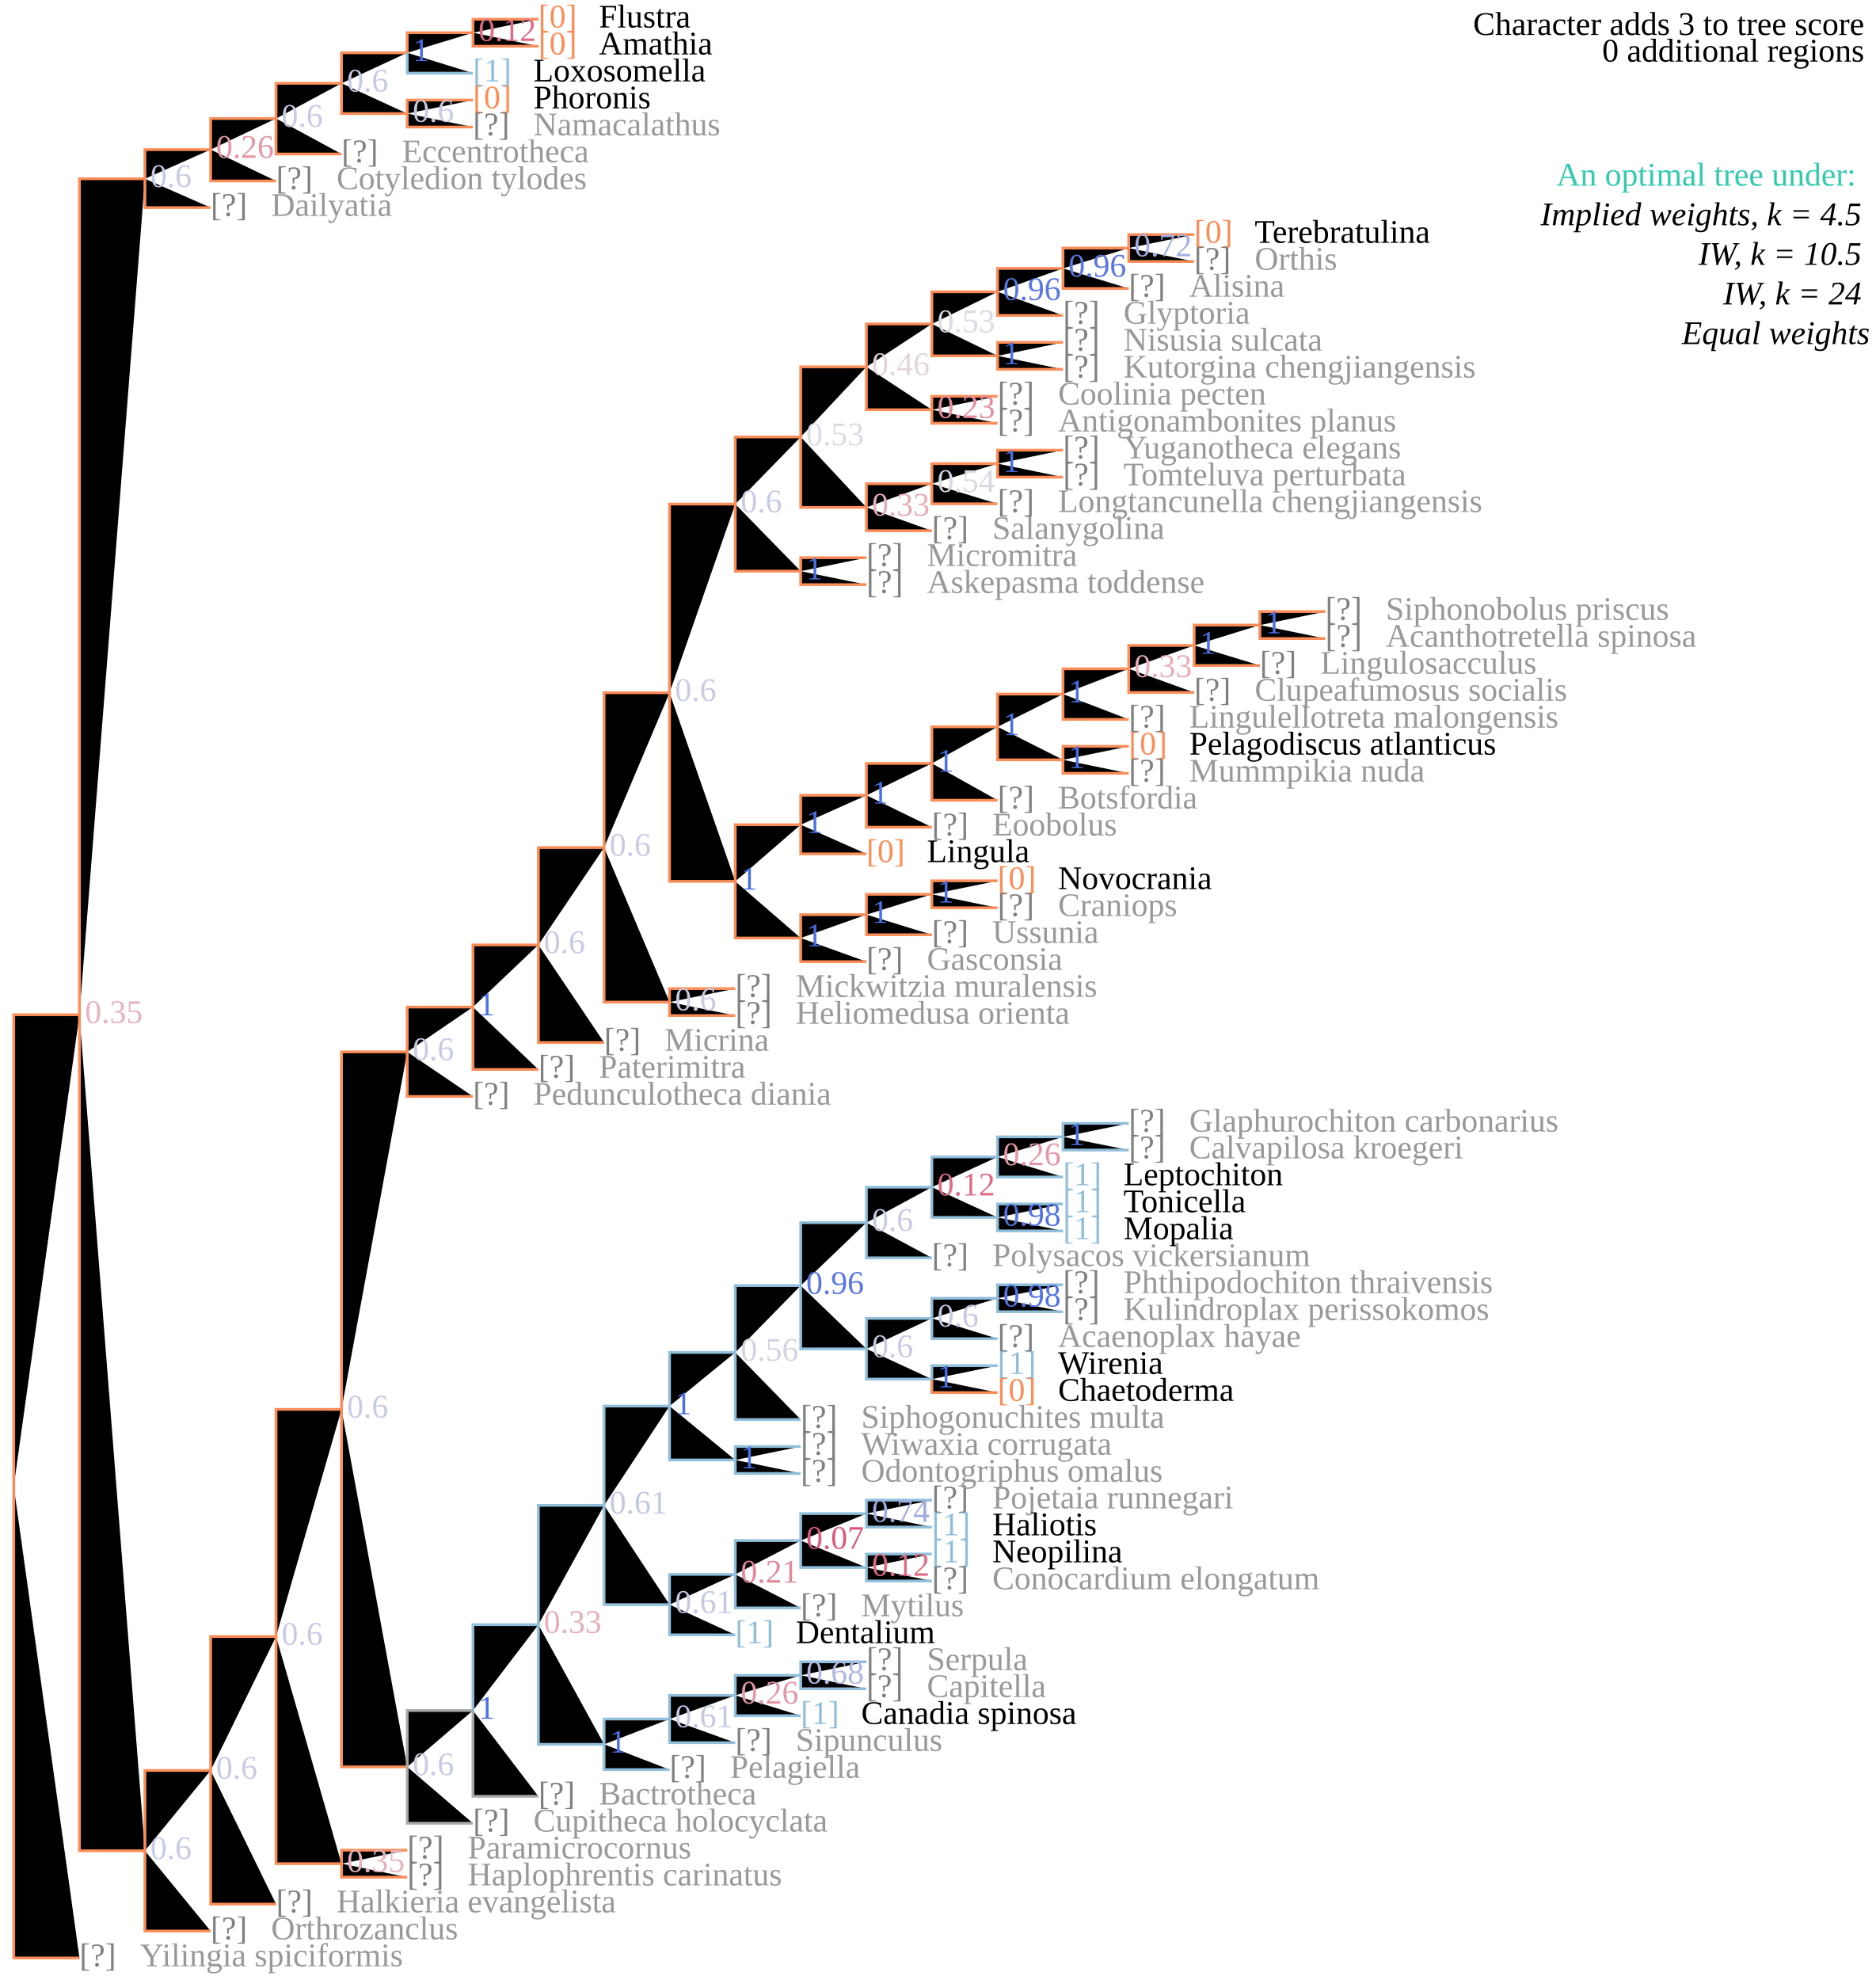
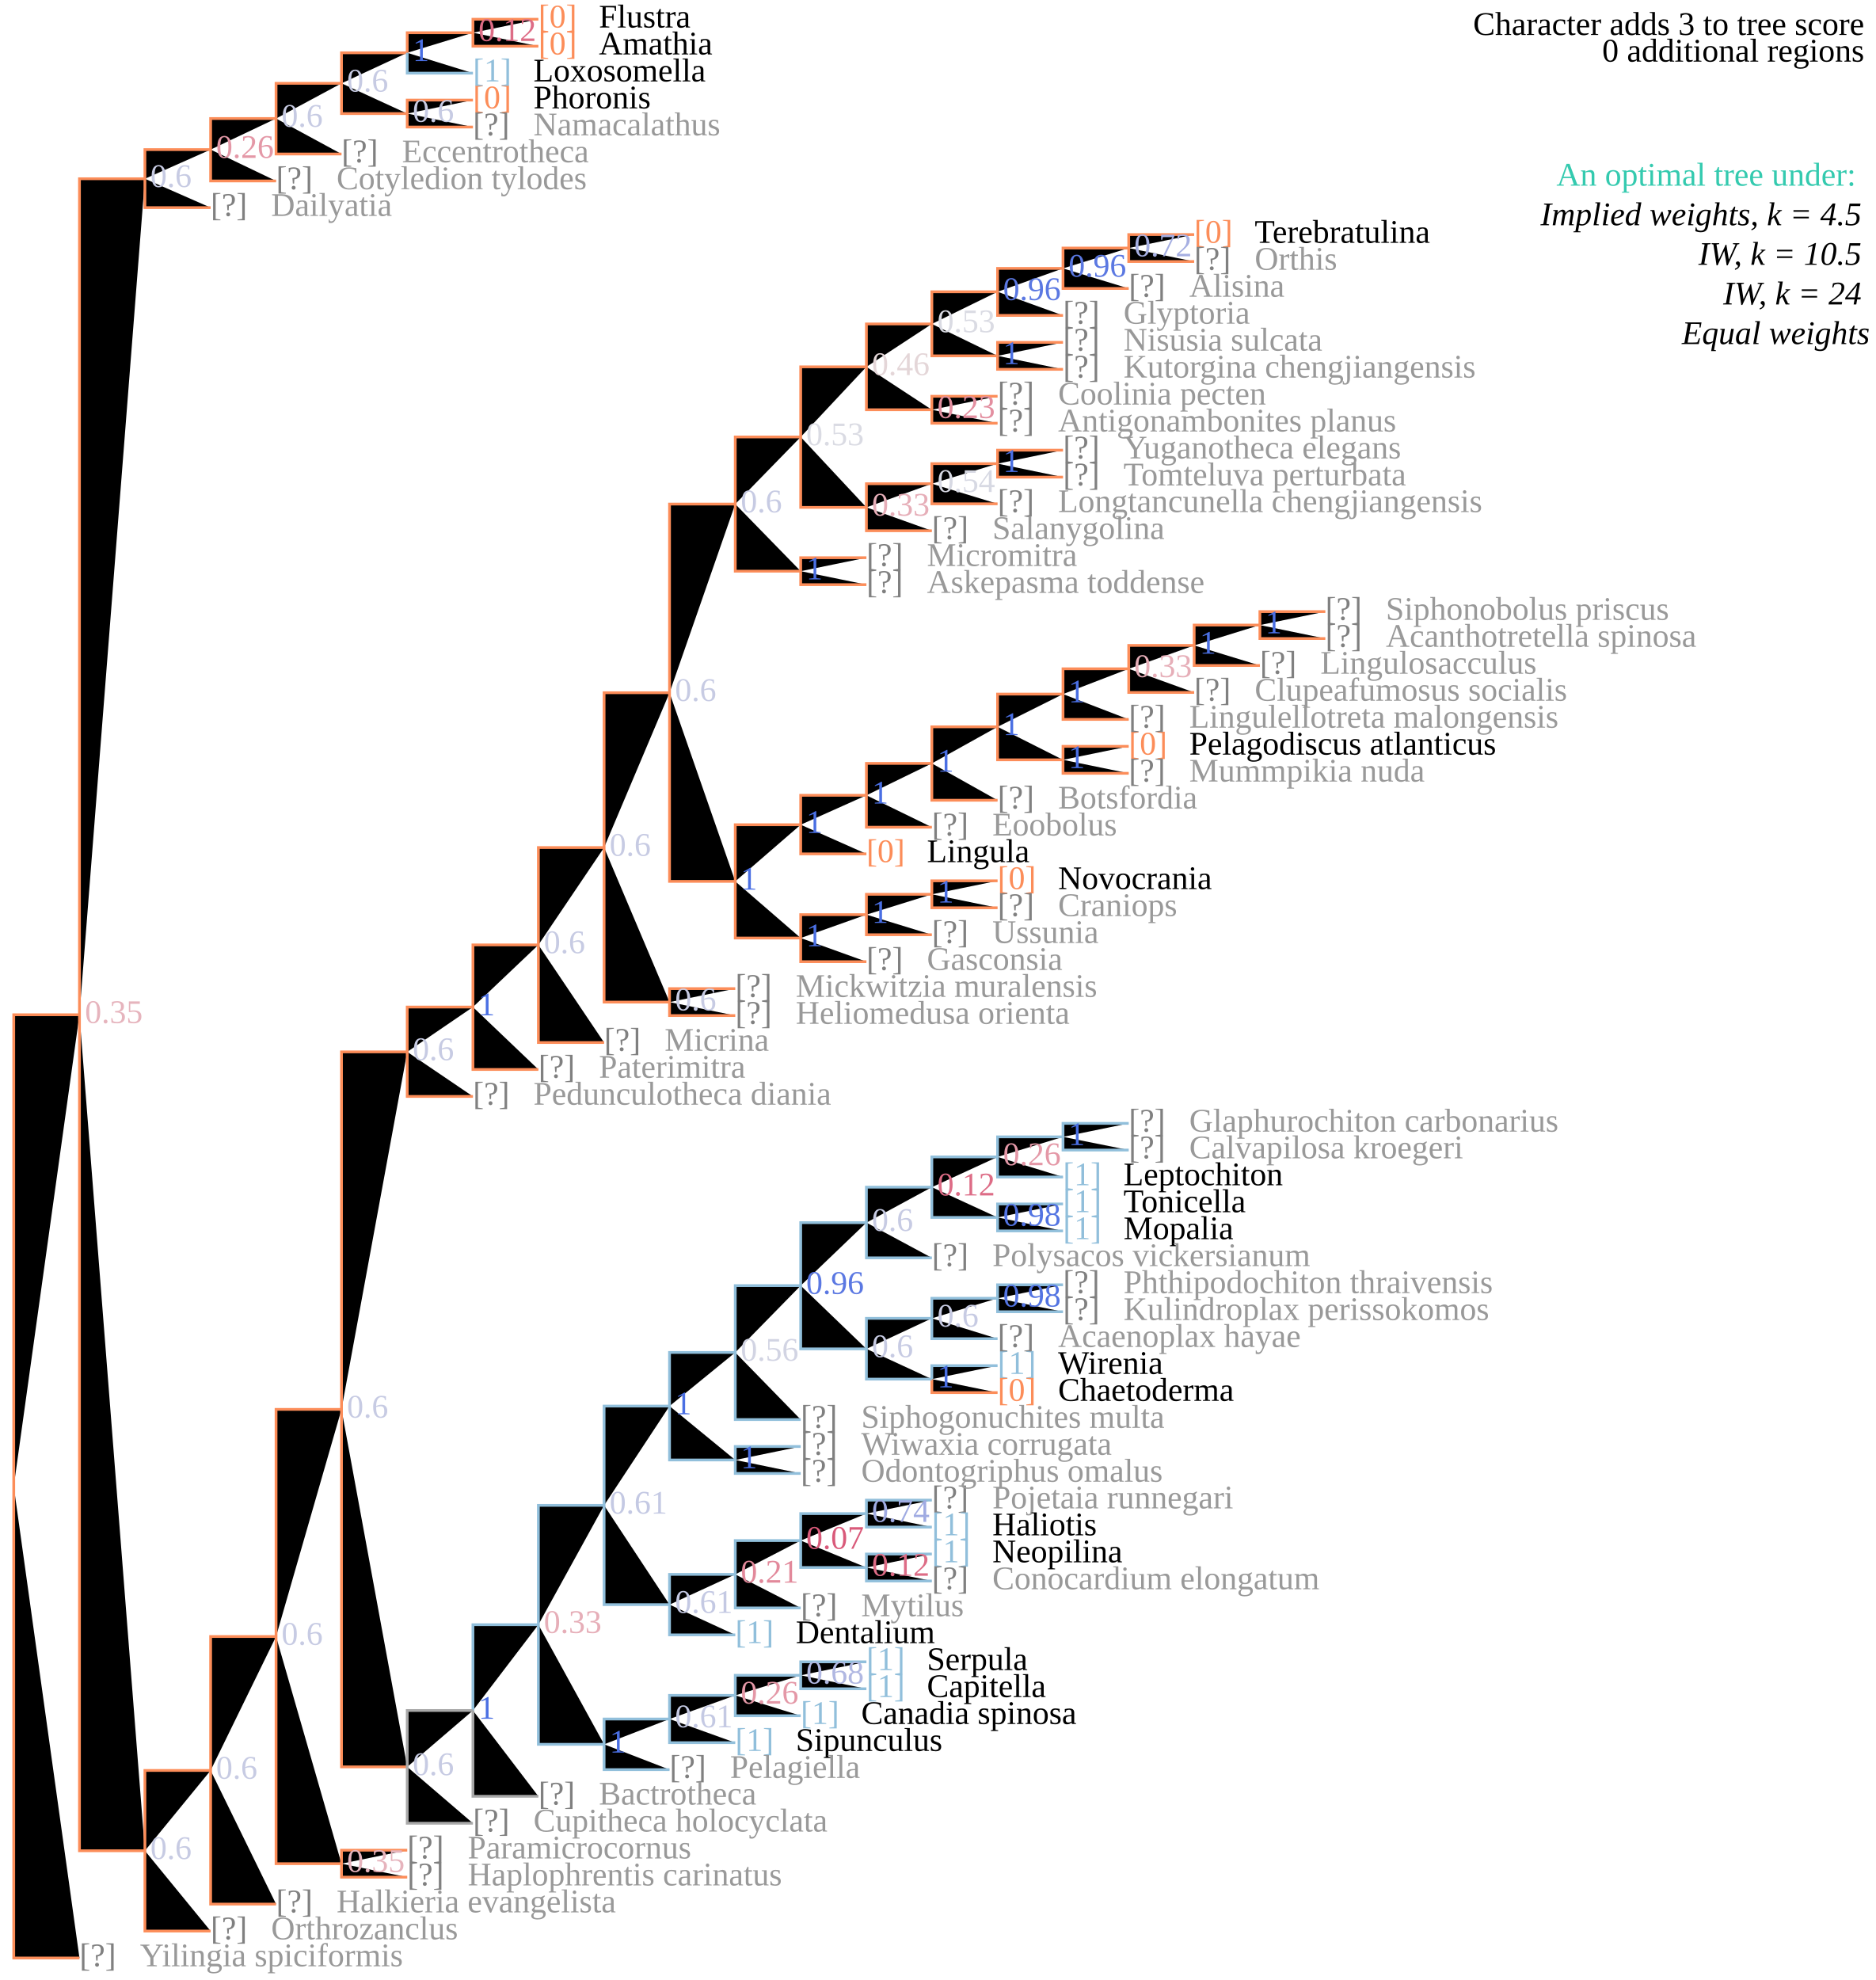
<svg xmlns="http://www.w3.org/2000/svg" version="1.1" viewBox="0 0 682 720" preserveAspectRatio="xMidYMid meet" class="tree" data-char="281">
  <text x="678" y="12.7" text-anchor="end" class="stepsLabel">Character adds <tspan class="score">3</tspan> to tree score</text>
  <text x="678" y="22.4" text-anchor="end" class="stepsLabel">
    <tspan class="score">0</tspan> additional regions</text>
  <text x="678" y="32.1" text-anchor="end" class="stepsLabel" />
  <text x="678" y="51.5" text-anchor="end" class="stepsLabel">
    <tspan dy="16" fill="#34caaf">An optimal tree under:</tspan>
    <tspan x="680" style="font-style:italic" class="notThisAn" dy="1.2em">Implied weights, k = 4.5</tspan>
    <tspan x="680" style="font-style:italic" class="notThisAn" dy="1.2em">IW, k = 10.5</tspan>
    <tspan x="680" style="font-style:italic" class="notThisAn" dy="1.2em">IW, k = 24</tspan>
    <tspan x="680" style="font-style:italic" class="thisAn" dy="1.2em">Equal weights</tspan>
  </text>
  <text x="148.1" y="675.8" fill="grey" class="flag">[?]</text>
  <text x="170.1" y="675.8" fill="#999" class="taxonLabel">Paramicrocornus</text>
  <text x="148.1" y="685.6" fill="grey" class="flag">[?]</text>
  <text x="170.1" y="685.6" fill="#999" class="taxonLabel">Haplophrentis carinatus</text>
-   <text x="315.1" y="607.3" fill="grey" class="flag">[?]</text>
-   <text x="337.1" y="607.3" fill="#999" class="taxonLabel">Serpula</text>
-   <text x="315.1" y="617.1" fill="grey" class="flag">[?]</text>
-   <text x="337.1" y="617.1" fill="#999" class="taxonLabel">Capitella</text>
+   <text x="315.1" y="607.3" fill="#91bfdb" class="flag">[1]</text>
+   <text x="337.1" y="607.3" fill="#000" class="taxonLabel">Serpula</text>
+   <text x="315.1" y="617.1" fill="#91bfdb" class="flag">[1]</text>
+   <text x="337.1" y="617.1" fill="#000" class="taxonLabel">Capitella</text>
  <text x="291.2" y="626.9" fill="#91bfdb" class="flag">[1]</text>
  <text x="313.2" y="626.9" fill="#000" class="taxonLabel">Canadia spinosa</text>
-   <text x="267.4" y="636.7" fill="grey" class="flag">[?]</text>
-   <text x="289.4" y="636.7" fill="#999" class="taxonLabel">Sipunculus</text>
+   <text x="267.4" y="636.7" fill="#91bfdb" class="flag">[1]</text>
+   <text x="289.4" y="636.7" fill="#000" class="taxonLabel">Sipunculus</text>
  <text x="243.5" y="646.5" fill="grey" class="flag">[?]</text>
  <text x="265.5" y="646.5" fill="#999" class="taxonLabel">Pelagiella</text>
  <text x="338.9" y="568.1" fill="#91bfdb" class="flag">[1]</text>
  <text x="360.9" y="568.1" fill="#000" class="taxonLabel">Neopilina</text>
  <text x="338.9" y="577.9" fill="grey" class="flag">[?]</text>
  <text x="360.9" y="577.9" fill="#999" class="taxonLabel">Conocardium elongatum</text>
  <text x="338.9" y="548.5" fill="grey" class="flag">[?]</text>
  <text x="360.9" y="548.5" fill="#999" class="taxonLabel">Pojetaia runnegari</text>
  <text x="338.9" y="558.3" fill="#91bfdb" class="flag">[1]</text>
  <text x="360.9" y="558.3" fill="#000" class="taxonLabel">Haliotis</text>
  <text x="291.2" y="587.7" fill="grey" class="flag">[?]</text>
  <text x="313.2" y="587.7" fill="#999" class="taxonLabel">Mytilus</text>
  <text x="267.4" y="597.5" fill="#91bfdb" class="flag">[1]</text>
  <text x="289.4" y="597.5" fill="#000" class="taxonLabel">Dentalium</text>
  <text x="291.2" y="529" fill="grey" class="flag">[?]</text>
  <text x="313.2" y="529" fill="#999" class="taxonLabel">Wiwaxia corrugata</text>
  <text x="291.2" y="538.8" fill="grey" class="flag">[?]</text>
  <text x="313.2" y="538.8" fill="#999" class="taxonLabel">Odontogriphus omalus</text>
  <text x="362.8" y="499.6" fill="#91bfdb" class="flag">[1]</text>
  <text x="384.8" y="499.6" fill="#000" class="taxonLabel">Wirenia</text>
  <text x="362.8" y="509.4" fill="#fc8d59" class="flag">[0]</text>
  <text x="384.8" y="509.4" fill="#000" class="taxonLabel">Chaetoderma</text>
  <text x="386.6" y="470.2" fill="grey" class="flag">[?]</text>
  <text x="408.6" y="470.2" fill="#999" class="taxonLabel">Phthipodochiton thraivensis</text>
  <text x="386.6" y="480" fill="grey" class="flag">[?]</text>
  <text x="408.6" y="480" fill="#999" class="taxonLabel">Kulindroplax perissokomos</text>
  <text x="362.8" y="489.8" fill="grey" class="flag">[?]</text>
  <text x="384.8" y="489.8" fill="#999" class="taxonLabel">Acaenoplax hayae</text>
  <text x="386.6" y="440.8" fill="#91bfdb" class="flag">[1]</text>
  <text x="408.6" y="440.8" fill="#000" class="taxonLabel">Tonicella</text>
  <text x="386.6" y="450.6" fill="#91bfdb" class="flag">[1]</text>
  <text x="408.6" y="450.6" fill="#000" class="taxonLabel">Mopalia</text>
  <text x="410.5" y="411.5" fill="grey" class="flag">[?]</text>
  <text x="432.5" y="411.5" fill="#999" class="taxonLabel">Glaphurochiton carbonarius</text>
  <text x="410.5" y="421.2" fill="grey" class="flag">[?]</text>
  <text x="432.5" y="421.2" fill="#999" class="taxonLabel">Calvapilosa kroegeri</text>
  <text x="386.6" y="431" fill="#91bfdb" class="flag">[1]</text>
  <text x="408.6" y="431" fill="#000" class="taxonLabel">Leptochiton</text>
  <text x="338.9" y="460.4" fill="grey" class="flag">[?]</text>
  <text x="360.9" y="460.4" fill="#999" class="taxonLabel">Polysacos vickersianum</text>
  <text x="291.2" y="519.2" fill="grey" class="flag">[?]</text>
  <text x="313.2" y="519.2" fill="#999" class="taxonLabel">Siphogonuchites multa</text>
  <text x="195.8" y="656.2" fill="grey" class="flag">[?]</text>
  <text x="217.8" y="656.2" fill="#999" class="taxonLabel">Bactrotheca</text>
  <text x="172" y="666" fill="grey" class="flag">[?]</text>
  <text x="194" y="666" fill="#999" class="taxonLabel">Cupitheca holocyclata</text>
  <text x="267.4" y="362.5" fill="grey" class="flag">[?]</text>
  <text x="289.4" y="362.5" fill="#999" class="taxonLabel">Mickwitzia muralensis</text>
  <text x="267.4" y="372.3" fill="grey" class="flag">[?]</text>
  <text x="289.4" y="372.3" fill="#999" class="taxonLabel">Heliomedusa orienta</text>
  <text x="362.8" y="323.3" fill="#fc8d59" class="flag">[0]</text>
  <text x="384.8" y="323.3" fill="#000" class="taxonLabel">Novocrania</text>
  <text x="362.8" y="333.1" fill="grey" class="flag">[?]</text>
  <text x="384.8" y="333.1" fill="#999" class="taxonLabel">Craniops</text>
  <text x="338.9" y="342.9" fill="grey" class="flag">[?]</text>
  <text x="360.9" y="342.9" fill="#999" class="taxonLabel">Ussunia</text>
  <text x="315.1" y="352.7" fill="grey" class="flag">[?]</text>
  <text x="337.1" y="352.7" fill="#999" class="taxonLabel">Gasconsia</text>
  <text x="410.5" y="274.4" fill="#fc8d59" class="flag">[0]</text>
  <text x="432.5" y="274.4" fill="#000" class="taxonLabel">Pelagodiscus atlanticus</text>
  <text x="410.5" y="284.2" fill="grey" class="flag">[?]</text>
  <text x="432.5" y="284.2" fill="#999" class="taxonLabel">Mummpikia nuda</text>
  <text x="482" y="225.4" fill="grey" class="flag">[?]</text>
  <text x="504" y="225.4" fill="#999" class="taxonLabel">Siphonobolus priscus</text>
  <text x="482" y="235.2" fill="grey" class="flag">[?]</text>
  <text x="504" y="235.2" fill="#999" class="taxonLabel">Acanthotretella spinosa</text>
  <text x="458.2" y="245" fill="grey" class="flag">[?]</text>
  <text x="480.2" y="245" fill="#999" class="taxonLabel">Lingulosacculus</text>
  <text x="434.3" y="254.8" fill="grey" class="flag">[?]</text>
  <text x="456.3" y="254.8" fill="#999" class="taxonLabel">Clupeafumosus socialis</text>
  <text x="410.5" y="264.6" fill="grey" class="flag">[?]</text>
  <text x="432.5" y="264.6" fill="#999" class="taxonLabel">Lingulellotreta malongensis</text>
  <text x="362.8" y="294" fill="grey" class="flag">[?]</text>
  <text x="384.8" y="294" fill="#999" class="taxonLabel">Botsfordia</text>
  <text x="338.9" y="303.8" fill="grey" class="flag">[?]</text>
  <text x="360.9" y="303.8" fill="#999" class="taxonLabel">Eoobolus</text>
  <text x="315.1" y="313.5" fill="#fc8d59" class="flag">[0]</text>
  <text x="337.1" y="313.5" fill="#000" class="taxonLabel">Lingula</text>
  <text x="315.1" y="205.8" fill="grey" class="flag">[?]</text>
  <text x="337.1" y="205.8" fill="#999" class="taxonLabel">Micromitra</text>
  <text x="315.1" y="215.6" fill="grey" class="flag">[?]</text>
  <text x="337.1" y="215.6" fill="#999" class="taxonLabel">Askepasma toddense</text>
  <text x="386.6" y="166.7" fill="grey" class="flag">[?]</text>
  <text x="408.6" y="166.7" fill="#999" class="taxonLabel">Yuganotheca elegans</text>
  <text x="386.6" y="176.5" fill="grey" class="flag">[?]</text>
  <text x="408.6" y="176.5" fill="#999" class="taxonLabel">Tomteluva perturbata</text>
  <text x="362.8" y="186.2" fill="grey" class="flag">[?]</text>
  <text x="384.8" y="186.2" fill="#999" class="taxonLabel">Longtancunella chengjiangensis</text>
  <text x="338.9" y="196" fill="grey" class="flag">[?]</text>
  <text x="360.9" y="196" fill="#999" class="taxonLabel">Salanygolina</text>
  <text x="362.8" y="147.1" fill="grey" class="flag">[?]</text>
  <text x="384.8" y="147.1" fill="#999" class="taxonLabel">Coolinia pecten</text>
  <text x="362.8" y="156.9" fill="grey" class="flag">[?]</text>
  <text x="384.8" y="156.9" fill="#999" class="taxonLabel">Antigonambonites planus</text>
  <text x="386.6" y="127.5" fill="grey" class="flag">[?]</text>
  <text x="408.6" y="127.5" fill="#999" class="taxonLabel">Nisusia sulcata</text>
  <text x="386.6" y="137.3" fill="grey" class="flag">[?]</text>
  <text x="408.6" y="137.3" fill="#999" class="taxonLabel">Kutorgina chengjiangensis</text>
  <text x="434.3" y="88.3" fill="#fc8d59" class="flag">[0]</text>
  <text x="456.3" y="88.3" fill="#000" class="taxonLabel">Terebratulina</text>
  <text x="434.3" y="98.1" fill="grey" class="flag">[?]</text>
  <text x="456.3" y="98.1" fill="#999" class="taxonLabel">Orthis</text>
  <text x="410.5" y="107.9" fill="grey" class="flag">[?]</text>
  <text x="432.5" y="107.9" fill="#999" class="taxonLabel">Alisina</text>
  <text x="386.6" y="117.7" fill="grey" class="flag">[?]</text>
  <text x="408.6" y="117.7" fill="#999" class="taxonLabel">Glyptoria</text>
  <text x="219.7" y="382.1" fill="grey" class="flag">[?]</text>
  <text x="241.7" y="382.1" fill="#999" class="taxonLabel">Micrina</text>
  <text x="195.8" y="391.9" fill="grey" class="flag">[?]</text>
  <text x="217.8" y="391.9" fill="#999" class="taxonLabel">Paterimitra</text>
  <text x="172" y="401.7" fill="grey" class="flag">[?]</text>
  <text x="194" y="401.7" fill="#999" class="taxonLabel">Pedunculotheca diania</text>
  <text x="100.4" y="695.4" fill="grey" class="flag">[?]</text>
  <text x="122.4" y="695.4" fill="#999" class="taxonLabel">Halkieria evangelista</text>
  <text x="76.6" y="705.2" fill="grey" class="flag">[?]</text>
  <text x="98.6" y="705.2" fill="#999" class="taxonLabel">Orthrozanclus</text>
  <text x="172" y="39.4" fill="#fc8d59" class="flag">[0]</text>
  <text x="194" y="39.4" fill="#000" class="taxonLabel">Phoronis</text>
  <text x="172" y="49.2" fill="grey" class="flag">[?]</text>
  <text x="194" y="49.2" fill="#999" class="taxonLabel">Namacalathus</text>
  <text x="195.8" y="10" fill="#fc8d59" class="flag">[0]</text>
  <text x="217.8" y="10" fill="#000" class="taxonLabel">Flustra</text>
  <text x="195.8" y="19.8" fill="#fc8d59" class="flag">[0]</text>
  <text x="217.8" y="19.8" fill="#000" class="taxonLabel">Amathia</text>
  <text x="172" y="29.6" fill="#91bfdb" class="flag">[1]</text>
  <text x="194" y="29.6" fill="#000" class="taxonLabel">Loxosomella</text>
  <text x="124.2" y="59" fill="grey" class="flag">[?]</text>
  <text x="146.2" y="59" fill="#999" class="taxonLabel">Eccentrotheca</text>
  <text x="100.4" y="68.8" fill="grey" class="flag">[?]</text>
  <text x="122.4" y="68.8" fill="#999" class="taxonLabel">Cotyledion tylodes</text>
  <text x="76.6" y="78.5" fill="grey" class="flag">[?]</text>
  <text x="98.6" y="78.5" fill="#999" class="taxonLabel">Dailyatia</text>
  <text x="28.9" y="715" fill="grey" class="flag">[?]</text>
  <text x="50.9" y="715" fill="#999" class="taxonLabel">Yilingia spiciformis</text>
  <path d="M5,540.5V369H28.9M28.9,369V65H52.7M52.7,65V54.4H76.6M76.6,54.4V43.1H100.4M100.4,43.1V30.3H124.2M124.2,30.3V19.2H148.1M148.1,19.2V11.9H172M172,11.9V7H195.8M172,11.9V16.8H195.8M124.2,30.3V41.3H148.1M148.1,41.3V36.4H172M148.1,41.3V46.2H172M100.4,43.1V56H124.2M76.6,54.4V65.8H100.4M52.7,65V75.5H76.6M28.9,369V673H52.7M52.7,673V643.8H76.6M76.6,643.8V595.1H100.4M100.4,595.1V512.5H124.2M124.2,512.5V382.5H148.1M148.1,382.5V366.2H172M172,366.2V343.6H195.8M195.8,343.6V308.2H219.7M219.7,308.2V251.9H243.5M243.5,251.9V183.3H267.4M267.4,183.3V158.9H291.2M291.2,158.9V133.4H315.1M315.1,133.4V117.8H338.9M338.9,117.8V106.1H362.8M362.8,106.1V97.6H386.6M386.6,97.6V90.2H410.5M410.5,90.2V85.3H434.3M410.5,90.2V95.1H434.3M386.6,97.6V104.9H410.5M362.8,106.1V114.7H386.6M338.9,117.8V129.4H362.8M362.8,129.4V124.5H386.6M362.8,129.4V134.3H386.6M315.1,133.4V149H338.9M338.9,149V144.1H362.8M338.9,149V153.9H362.8M291.2,158.9V184.5H315.1M315.1,184.5V175.9H338.9M338.9,175.9V168.6H362.8M362.8,168.6V163.7H386.6M362.8,168.6V173.5H386.6M338.9,175.9V183.2H362.8M315.1,184.5V193H338.9M267.4,183.3V207.7H291.2M291.2,207.7V202.8H315.1M291.2,207.7V212.6H315.1M243.5,251.9V320.5H267.4M267.4,320.5V299.9H291.2M291.2,299.9V289.2H315.1M315.1,289.2V277.6H338.9M338.9,277.6V264.3H362.8M362.8,264.3V252.4H386.6M386.6,252.4V243.2H410.5M410.5,243.2V234.7H434.3M434.3,234.7V227.3H458.2M458.2,227.3V222.4H482M458.2,227.3V232.2H482M434.3,234.7V242H458.2M410.5,243.2V251.8H434.3M386.6,252.4V261.6H410.5M362.8,264.3V276.3H386.6M386.6,276.3V271.4H410.5M386.6,276.3V281.2H410.5M338.9,277.6V291H362.8M315.1,289.2V300.8H338.9M291.2,299.9V310.5H315.1M267.4,320.5V341.1H291.2M291.2,341.1V332.6H315.1M315.1,332.6V325.2H338.9M338.9,325.2V320.3H362.8M338.9,325.2V330.1H362.8M315.1,332.6V339.9H338.9M291.2,341.1V349.7H315.1M219.7,308.2V364.4H243.5M243.5,364.4V359.5H267.4M243.5,364.4V369.3H267.4M195.8,343.6V379.1H219.7M172,366.2V388.9H195.8M148.1,382.5V398.7H172M124.2,512.5V642.5H148.1M338.9,501.5V506.4H362.8M100.4,595.1V677.7H124.2M124.2,677.7V672.8H148.1M124.2,677.7V682.6H148.1M76.6,643.8V692.4H100.4M52.7,673V702.2H76.6M5,540.5V712H28.9" stroke="#fc8d59" />
  <path d="M148.1,19.2V26.6H172M172,622V590.8H195.8M195.8,590.8V547.4H219.7M219.7,547.4V511.3H243.5M243.5,511.3V491.8H267.4M267.4,491.8V467.5H291.2M291.2,467.5V444.6H315.1M315.1,444.6V431.7H338.9M338.9,431.7V420.7H362.8M362.8,420.7V413.4H386.6M386.6,413.4V408.5H410.5M386.6,413.4V418.2H410.5M362.8,420.7V428H386.6M338.9,431.7V442.7H362.8M362.8,442.7V437.8H386.6M362.8,442.7V447.6H386.6M315.1,444.6V457.4H338.9M291.2,467.5V490.5H315.1M315.1,490.5V479.4H338.9M338.9,479.4V472.1H362.8M362.8,472.1V467.2H386.6M362.8,472.1V477H386.6M338.9,479.4V486.8H362.8M315.1,490.5V501.5H338.9M338.9,501.5V496.6H362.8M267.4,491.8V516.2H291.2M243.5,511.3V530.9H267.4M267.4,530.9V526H291.2M267.4,530.9V535.8H291.2M219.7,547.4V583.5H243.5M243.5,583.5V572.5H267.4M267.4,572.5V560.2H291.2M291.2,560.2V550.4H315.1M315.1,550.4V545.5H338.9M315.1,550.4V555.3H338.9M291.2,560.2V570H315.1M315.1,570V565.1H338.9M315.1,570V574.9H338.9M267.4,572.5V584.7H291.2M243.5,583.5V594.5H267.4M195.8,590.8V634.3H219.7M219.7,634.3V625.1H243.5M243.5,625.1V616.5H267.4M267.4,616.5V609.2H291.2M291.2,609.2V604.3H315.1M291.2,609.2V614.1H315.1M267.4,616.5V623.9H291.2M243.5,625.1V633.7H267.4M219.7,634.3V643.5H243.5" stroke="#91bfdb" />
  <path d="M148.1,642.5V622H172M172,622V653.2H195.8M148.1,642.5V663H172" stroke="darkgrey" />
  <text x="30.9" y="372" class="node" fill="#E6B4BD">0.35</text>
  <text x="54.7" y="68" class="node" fill="#C7CBE3">0.6</text>
  <text x="78.6" y="57.4" class="node" fill="#E498A7">0.26</text>
  <text x="102.4" y="46.1" class="node" fill="#C7CBE3">0.6</text>
  <text x="126.2" y="33.3" class="node" fill="#C7CBE3">0.6</text>
  <text x="150.1" y="22.2" class="node" fill="#4A6FE3">1</text>
  <text x="174" y="14.9" class="node" fill="#DD6C86">0.12</text>
  <text x="150.1" y="44.3" class="node" fill="#C7CBE3">0.6</text>
  <text x="54.7" y="676" class="node" fill="#C7CBE3">0.6</text>
  <text x="78.6" y="646.8" class="node" fill="#C7CBE3">0.6</text>
  <text x="102.4" y="598.1" class="node" fill="#C7CBE3">0.6</text>
  <text x="126.2" y="515.5" class="node" fill="#C7CBE3">0.6</text>
  <text x="150.1" y="385.5" class="node" fill="#C7CBE3">0.6</text>
  <text x="174" y="369.2" class="node" fill="#4A6FE3">1</text>
  <text x="197.8" y="346.6" class="node" fill="#C7CBE3">0.6</text>
  <text x="221.7" y="311.2" class="node" fill="#C7CBE3">0.6</text>
  <text x="245.5" y="254.9" class="node" fill="#C7CBE3">0.6</text>
  <text x="269.4" y="186.3" class="node" fill="#C7CBE3">0.6</text>
  <text x="293.2" y="161.9" class="node" fill="#DADBE3">0.53</text>
  <text x="317.1" y="136.4" class="node" fill="#E4D6D8">0.46</text>
  <text x="340.9" y="120.8" class="node" fill="#DADBE3">0.53</text>
  <text x="364.8" y="109.1" class="node" fill="#5B78E2">0.96</text>
  <text x="388.6" y="100.6" class="node" fill="#5B78E2">0.96</text>
  <text x="412.5" y="93.2" class="node" fill="#A6AFE2">0.72</text>
  <text x="364.8" y="132.4" class="node" fill="#4A6FE3">1</text>
  <text x="340.9" y="152" class="node" fill="#E38FA0">0.23</text>
  <text x="317.1" y="187.5" class="node" fill="#E6AEB8">0.33</text>
  <text x="340.9" y="178.9" class="node" fill="#D7D9E3">0.54</text>
  <text x="364.8" y="171.6" class="node" fill="#4A6FE3">1</text>
  <text x="293.2" y="210.7" class="node" fill="#4A6FE3">1</text>
  <text x="269.4" y="323.5" class="node" fill="#4A6FE3">1</text>
  <text x="293.2" y="302.9" class="node" fill="#4A6FE3">1</text>
  <text x="317.1" y="292.2" class="node" fill="#4A6FE3">1</text>
  <text x="340.9" y="280.6" class="node" fill="#4A6FE3">1</text>
  <text x="364.8" y="267.3" class="node" fill="#4A6FE3">1</text>
  <text x="388.6" y="255.4" class="node" fill="#4A6FE3">1</text>
  <text x="412.5" y="246.2" class="node" fill="#E6AEB8">0.33</text>
  <text x="436.3" y="237.7" class="node" fill="#4A6FE3">1</text>
  <text x="460.2" y="230.3" class="node" fill="#4A6FE3">1</text>
  <text x="388.6" y="279.3" class="node" fill="#4A6FE3">1</text>
  <text x="293.2" y="344.1" class="node" fill="#4A6FE3">1</text>
  <text x="317.1" y="335.6" class="node" fill="#4A6FE3">1</text>
  <text x="340.9" y="328.2" class="node" fill="#4A6FE3">1</text>
  <text x="245.5" y="367.4" class="node" fill="#C7CBE3">0.6</text>
  <text x="150.1" y="645.5" class="node" fill="#C7CBE3">0.6</text>
  <text x="174" y="625" class="node" fill="#4A6FE3">1</text>
  <text x="197.8" y="593.8" class="node" fill="#E6AEB8">0.33</text>
  <text x="221.7" y="550.4" class="node" fill="#C4C9E3">0.61</text>
  <text x="245.5" y="514.3" class="node" fill="#4A6FE3">1</text>
  <text x="269.4" y="494.8" class="node" fill="#D2D4E3">0.56</text>
  <text x="293.2" y="470.5" class="node" fill="#5B78E2">0.96</text>
  <text x="317.1" y="447.6" class="node" fill="#C7CBE3">0.6</text>
  <text x="340.9" y="434.7" class="node" fill="#DD6C86">0.12</text>
  <text x="364.8" y="423.7" class="node" fill="#E498A7">0.26</text>
  <text x="388.6" y="416.4" class="node" fill="#4A6FE3">1</text>
  <text x="364.8" y="445.7" class="node" fill="#5374E2">0.98</text>
  <text x="317.1" y="493.5" class="node" fill="#C7CBE3">0.6</text>
  <text x="340.9" y="482.4" class="node" fill="#C7CBE3">0.6</text>
  <text x="364.8" y="475.1" class="node" fill="#5374E2">0.98</text>
  <text x="340.9" y="504.5" class="node" fill="#4A6FE3">1</text>
  <text x="269.4" y="533.9" class="node" fill="#4A6FE3">1</text>
  <text x="245.5" y="586.5" class="node" fill="#C4C9E3">0.61</text>
  <text x="269.4" y="575.5" class="node" fill="#E2899B">0.21</text>
  <text x="293.2" y="563.2" class="node" fill="#D95A7A">0.07</text>
  <text x="317.1" y="553.4" class="node" fill="#A0ABE2">0.74</text>
  <text x="317.1" y="573" class="node" fill="#DD6C86">0.12</text>
  <text x="221.7" y="637.3" class="node" fill="#4A6FE3">1</text>
  <text x="245.5" y="628.1" class="node" fill="#C4C9E3">0.61</text>
  <text x="269.4" y="619.5" class="node" fill="#E498A7">0.26</text>
  <text x="293.2" y="612.2" class="node" fill="#B1B8E2">0.68</text>
  <text x="126.2" y="680.7" class="node" fill="#E6B4BD">0.35</text>
</svg>
